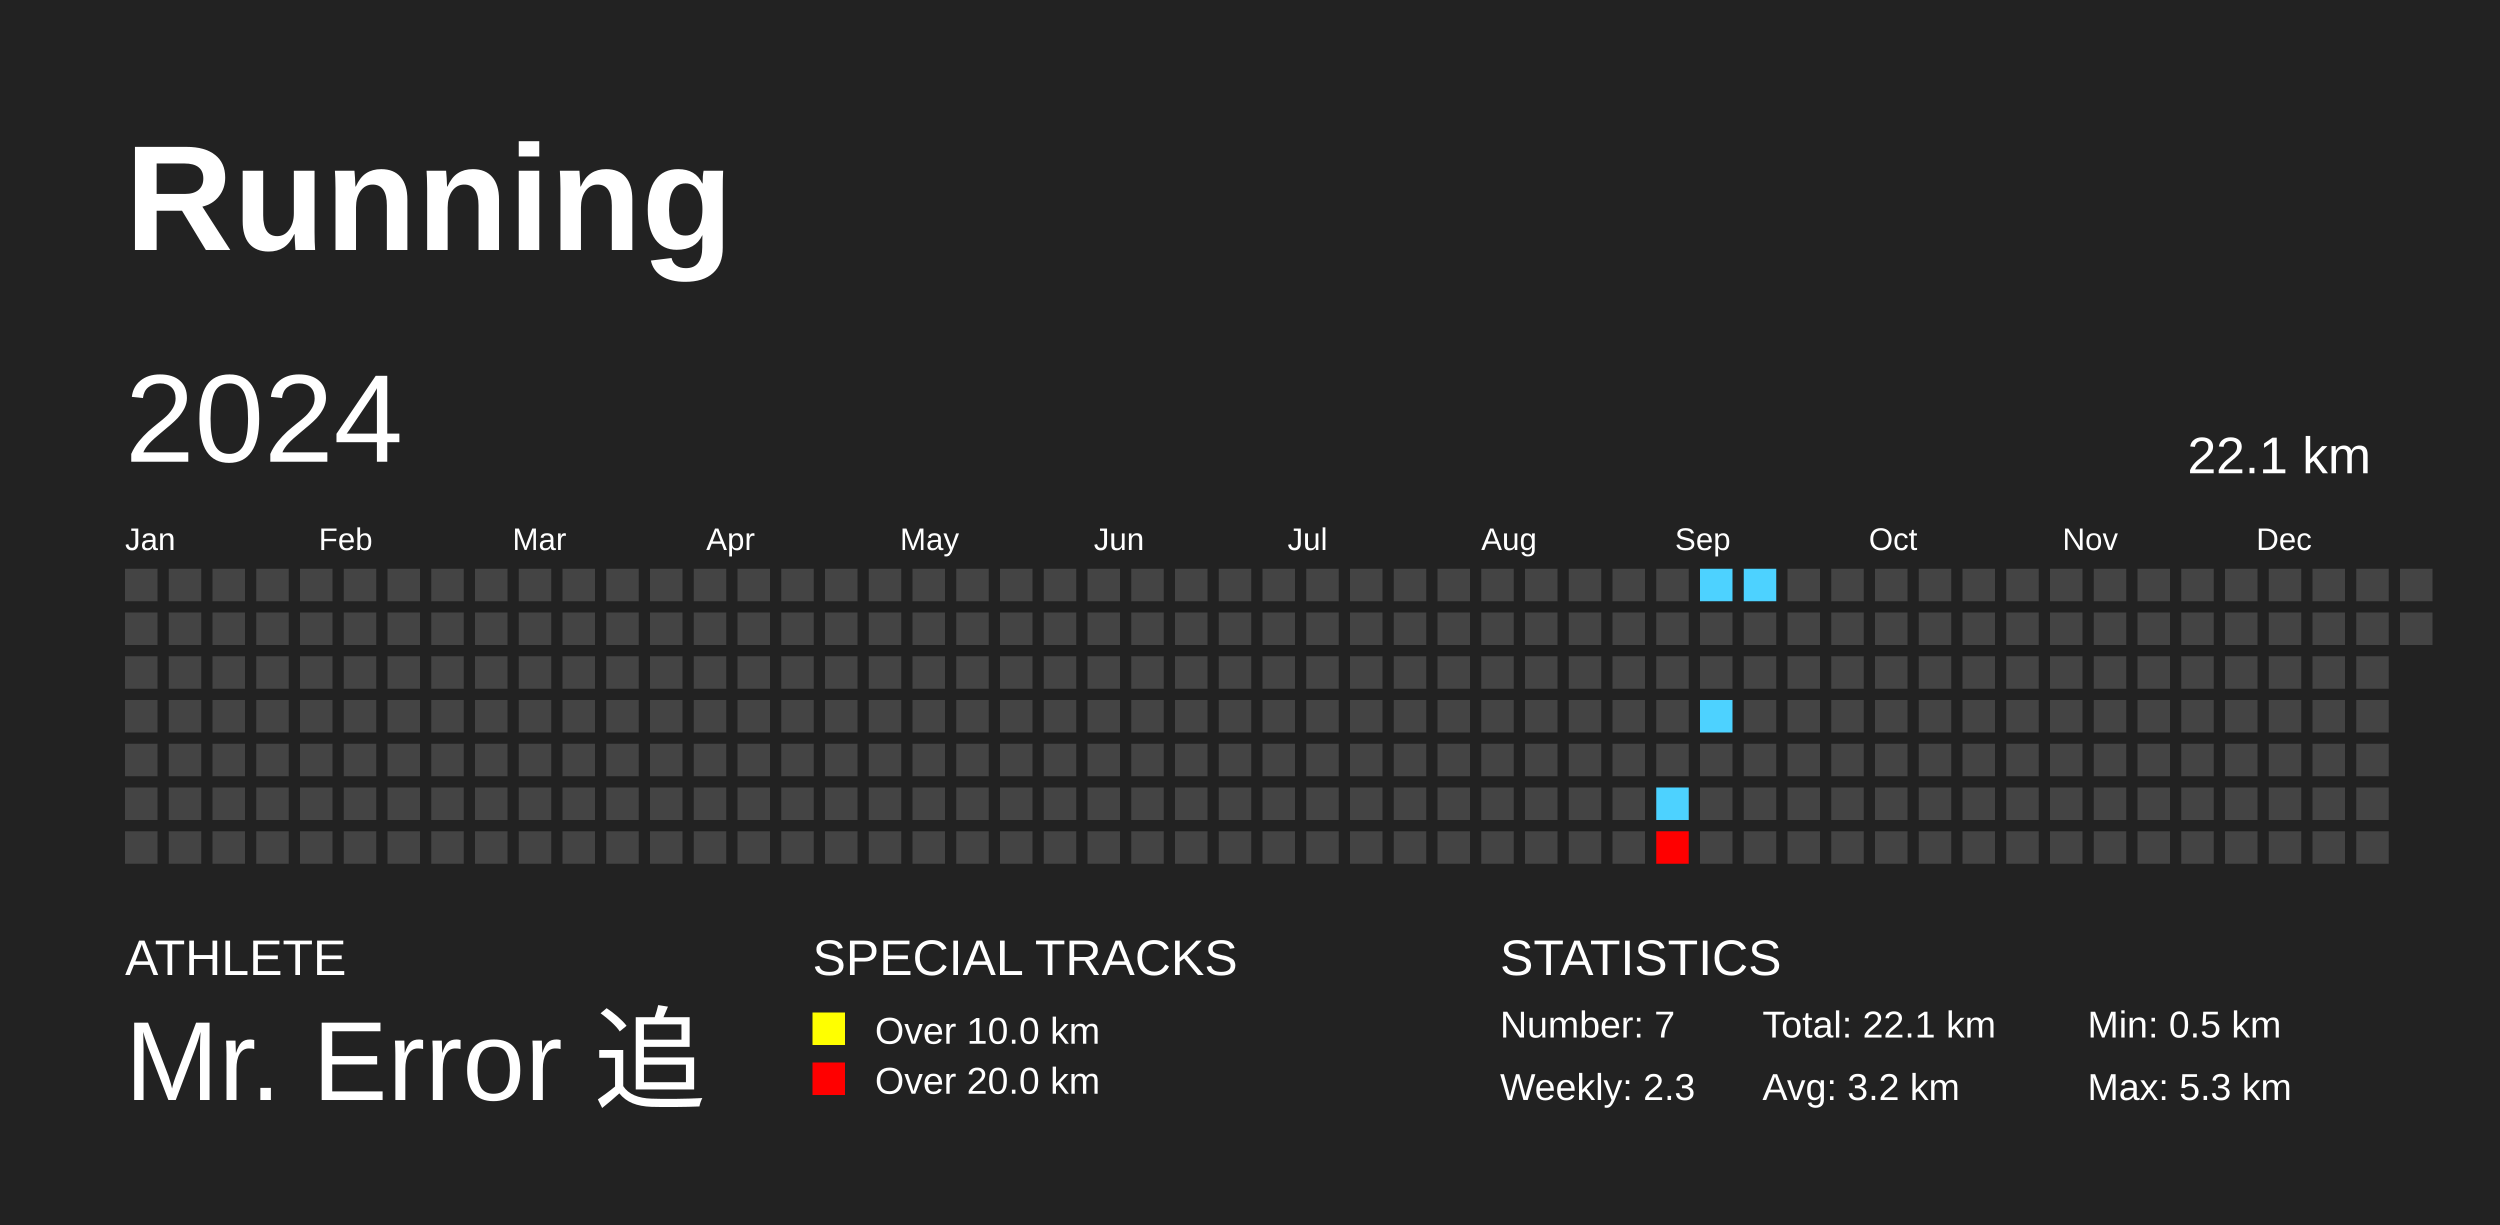
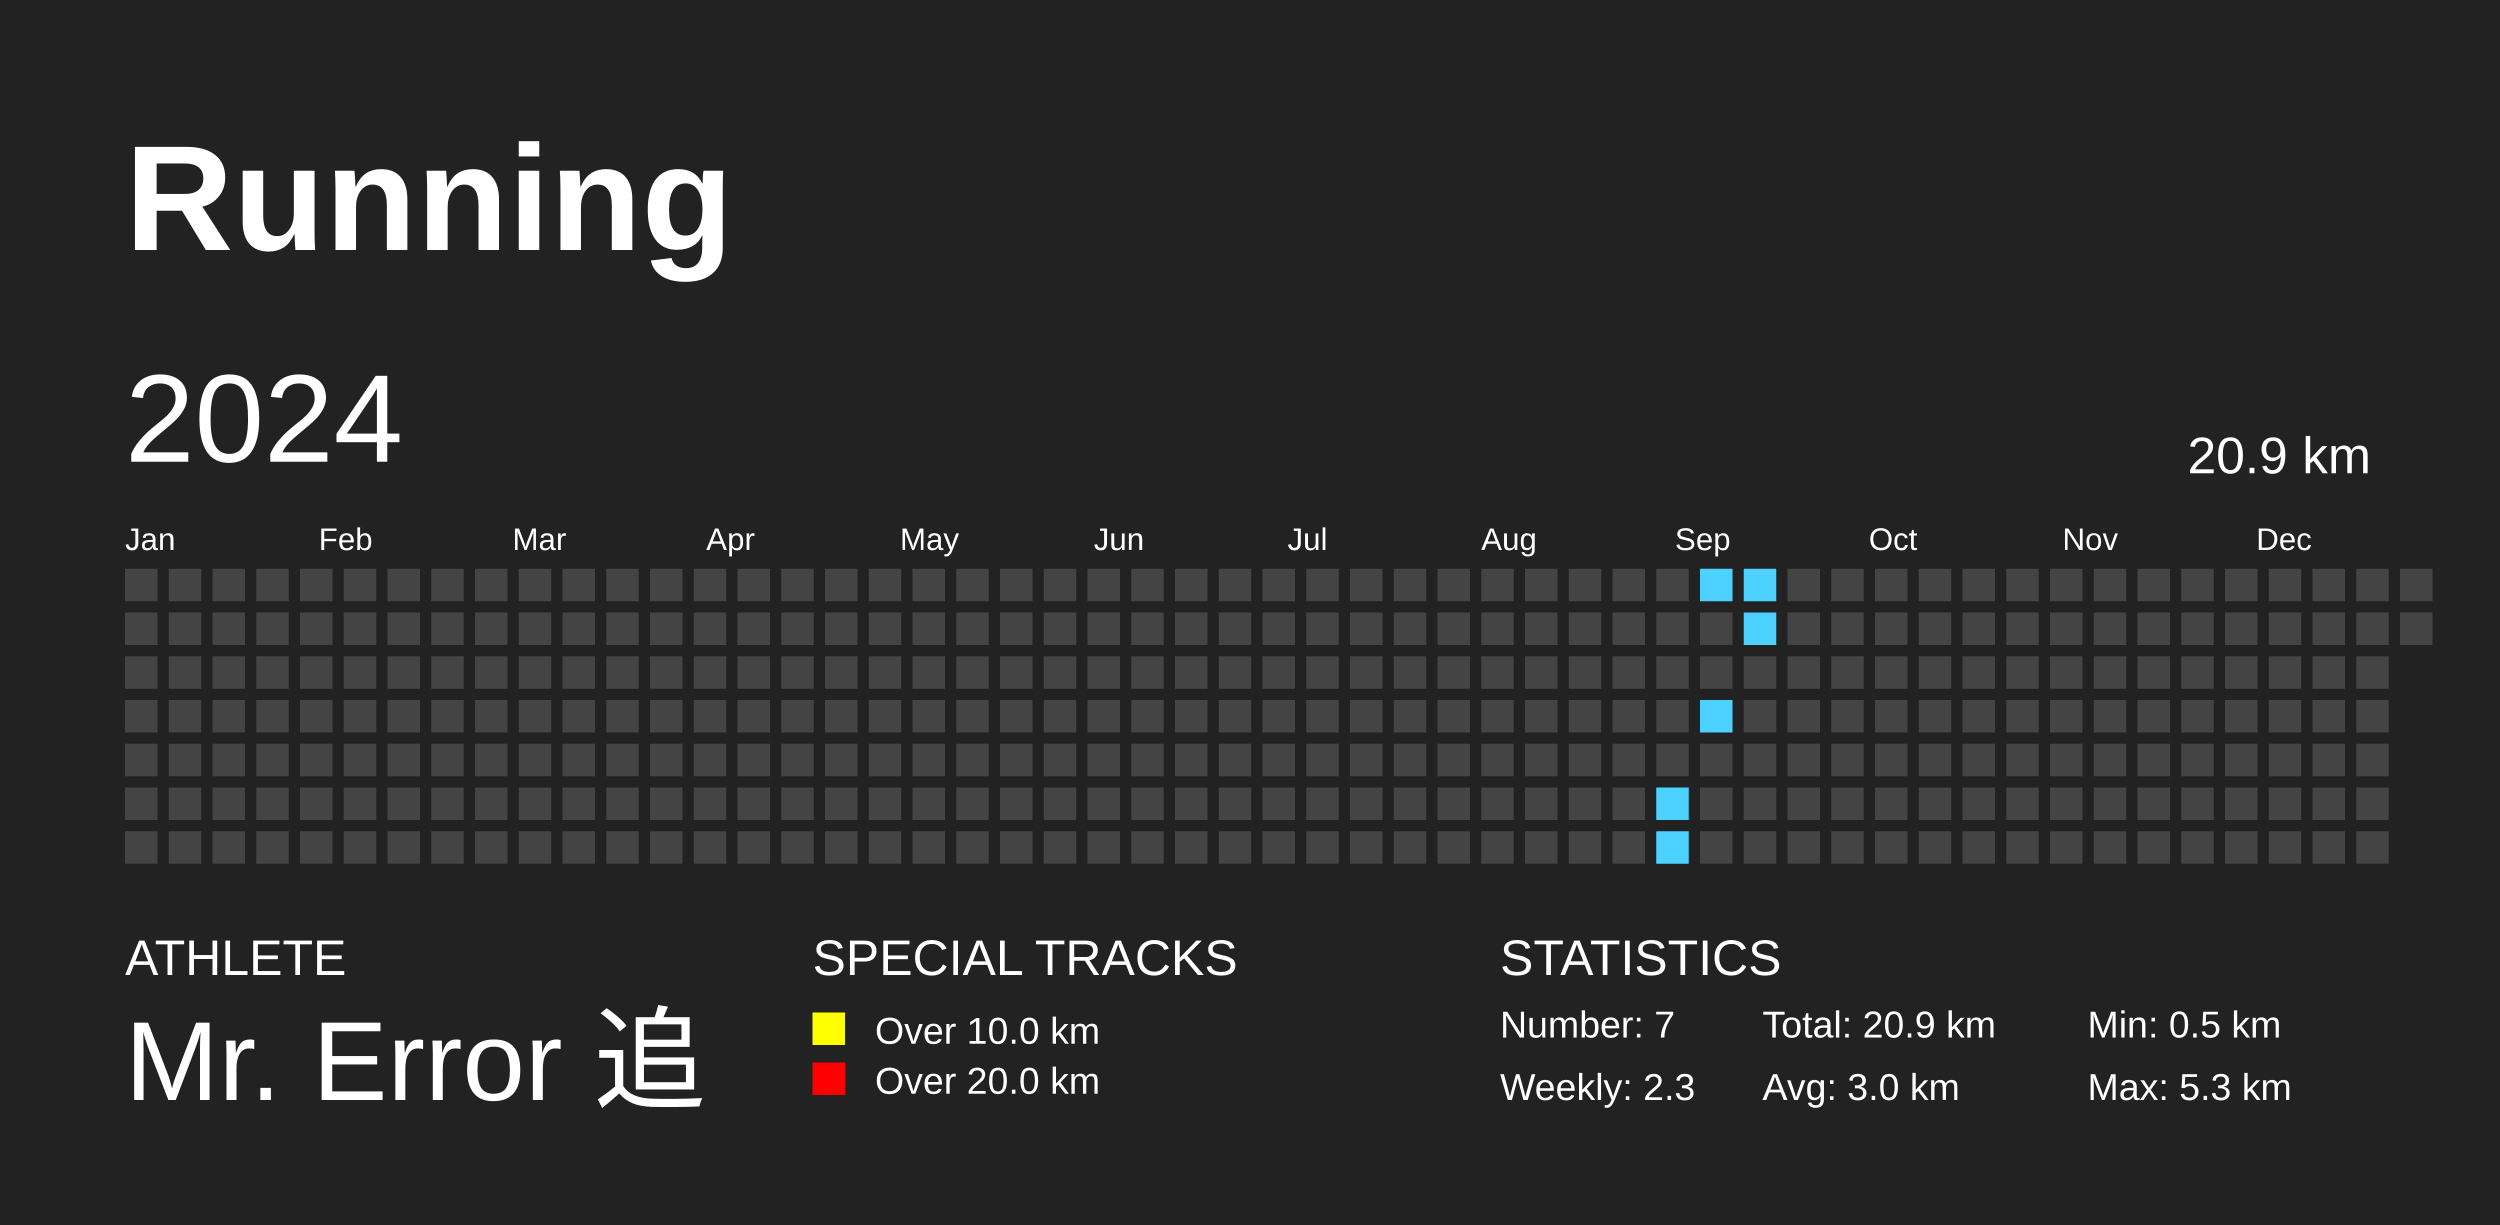
<svg xmlns="http://www.w3.org/2000/svg" baseProfile="full" height="98mm" version="1.1" viewBox="0,0,200,98" width="200mm">
  <defs />
  <rect fill="#222222" height="98" width="200" x="0" y="0" />
  <text fill="#FFFFFF" style="font-size:12px; font-family:Arial; font-weight:bold;" x="10" y="20">Running</text>
  <text fill="#FFFFFF" style="font-size:4px; font-family:Arial" x="10" y="78">ATHLETE</text>
  <text fill="#FFFFFF" style="font-size:9px; font-family:Arial" x="10" y="88">Mr. Error 追</text>
  <text fill="#FFFFFF" style="font-size:4px; font-family:Arial" x="65" y="78">SPECIAL TRACKS</text>
  <rect fill="yellow" height="2.6" width="2.6" x="65" y="81" />
  <text fill="#FFFFFF" style="font-size:3px; font-family:Arial" x="70" y="83.5">Over 10.0 km</text>
  <rect fill="red" height="2.6" width="2.6" x="65" y="85" />
  <text fill="#FFFFFF" style="font-size:3px; font-family:Arial" x="70" y="87.5">Over 20.0 km</text>
  <text fill="#FFFFFF" style="font-size:4px; font-family:Arial" x="120" y="78">STATISTICS</text>
  <text fill="#FFFFFF" style="font-size:3px; font-family:Arial" x="120" y="83">Number: 7</text>
  <text fill="#FFFFFF" style="font-size:3px; font-family:Arial" x="120" y="88">Weekly: 2.3</text>
-   <text fill="#FFFFFF" style="font-size:3px; font-family:Arial" x="141" y="83">Total: 22.1 km</text>
-   <text fill="#FFFFFF" style="font-size:3px; font-family:Arial" x="141" y="88">Avg: 3.2 km</text>
+   <text fill="#FFFFFF" style="font-size:3px; font-family:Arial" x="141" y="83">Total: 20.9 km</text>
+   <text fill="#FFFFFF" style="font-size:3px; font-family:Arial" x="141" y="88">Avg: 3.0 km</text>
  <text fill="#FFFFFF" style="font-size:3px; font-family:Arial" x="167" y="83">Min: 0.5 km</text>
  <text fill="#FFFFFF" style="font-size:3px; font-family:Arial" x="167" y="88">Max: 5.3 km</text>
  <text dominant-baseline="hanging" fill="#FFFFFF" style="font-size:10.0px; font-family:Arial;" x="10" y="30">2024</text>
-   <text dominant-baseline="hanging" fill="#FFFFFF" style="font-size:4.125px; font-family:Arial;" x="175" y="35">22.1 km</text>
+   <text dominant-baseline="hanging" fill="#FFFFFF" style="font-size:4.125px; font-family:Arial;" x="175" y="35">20.9 km</text>
  <text fill="#FFFFFF" style="font-size:2.5px; font-family:Arial" x="10.0" y="44">Jan</text>
  <text fill="#FFFFFF" style="font-size:2.5px; font-family:Arial" x="25.5" y="44">Feb</text>
  <text fill="#FFFFFF" style="font-size:2.5px; font-family:Arial" x="41.0" y="44">Mar</text>
  <text fill="#FFFFFF" style="font-size:2.5px; font-family:Arial" x="56.5" y="44">Apr</text>
  <text fill="#FFFFFF" style="font-size:2.5px; font-family:Arial" x="72.0" y="44">May</text>
  <text fill="#FFFFFF" style="font-size:2.5px; font-family:Arial" x="87.5" y="44">Jun</text>
  <text fill="#FFFFFF" style="font-size:2.5px; font-family:Arial" x="103.0" y="44">Jul</text>
  <text fill="#FFFFFF" style="font-size:2.5px; font-family:Arial" x="118.5" y="44">Aug</text>
  <text fill="#FFFFFF" style="font-size:2.5px; font-family:Arial" x="134.0" y="44">Sep</text>
  <text fill="#FFFFFF" style="font-size:2.5px; font-family:Arial" x="149.5" y="44">Oct</text>
  <text fill="#FFFFFF" style="font-size:2.5px; font-family:Arial" x="165.0" y="44">Nov</text>
  <text fill="#FFFFFF" style="font-size:2.5px; font-family:Arial" x="180.5" y="44">Dec</text>
  <rect fill="#444444" height="2.6" width="2.6" x="10.0" y="45.5" />
  <rect fill="#444444" height="2.6" width="2.6" x="10.0" y="49.0" />
  <rect fill="#444444" height="2.6" width="2.6" x="10.0" y="52.5" />
  <rect fill="#444444" height="2.6" width="2.6" x="10.0" y="56.0" />
  <rect fill="#444444" height="2.6" width="2.6" x="10.0" y="59.5" />
  <rect fill="#444444" height="2.6" width="2.6" x="10.0" y="63.0" />
  <rect fill="#444444" height="2.6" width="2.6" x="10.0" y="66.5" />
  <rect fill="#444444" height="2.6" width="2.6" x="13.5" y="45.5" />
  <rect fill="#444444" height="2.6" width="2.6" x="13.5" y="49.0" />
  <rect fill="#444444" height="2.6" width="2.6" x="13.5" y="52.5" />
  <rect fill="#444444" height="2.6" width="2.6" x="13.5" y="56.0" />
  <rect fill="#444444" height="2.6" width="2.6" x="13.5" y="59.5" />
  <rect fill="#444444" height="2.6" width="2.6" x="13.5" y="63.0" />
  <rect fill="#444444" height="2.6" width="2.6" x="13.5" y="66.5" />
  <rect fill="#444444" height="2.6" width="2.6" x="17.0" y="45.5" />
  <rect fill="#444444" height="2.6" width="2.6" x="17.0" y="49.0" />
  <rect fill="#444444" height="2.6" width="2.6" x="17.0" y="52.5" />
  <rect fill="#444444" height="2.6" width="2.6" x="17.0" y="56.0" />
  <rect fill="#444444" height="2.6" width="2.6" x="17.0" y="59.5" />
  <rect fill="#444444" height="2.6" width="2.6" x="17.0" y="63.0" />
  <rect fill="#444444" height="2.6" width="2.6" x="17.0" y="66.5" />
  <rect fill="#444444" height="2.6" width="2.6" x="20.5" y="45.5" />
  <rect fill="#444444" height="2.6" width="2.6" x="20.5" y="49.0" />
  <rect fill="#444444" height="2.6" width="2.6" x="20.5" y="52.5" />
  <rect fill="#444444" height="2.6" width="2.6" x="20.5" y="56.0" />
  <rect fill="#444444" height="2.6" width="2.6" x="20.5" y="59.5" />
  <rect fill="#444444" height="2.6" width="2.6" x="20.5" y="63.0" />
  <rect fill="#444444" height="2.6" width="2.6" x="20.5" y="66.5" />
  <rect fill="#444444" height="2.6" width="2.6" x="24.0" y="45.5" />
  <rect fill="#444444" height="2.6" width="2.6" x="24.0" y="49.0" />
  <rect fill="#444444" height="2.6" width="2.6" x="24.0" y="52.5" />
  <rect fill="#444444" height="2.6" width="2.6" x="24.0" y="56.0" />
  <rect fill="#444444" height="2.6" width="2.6" x="24.0" y="59.5" />
  <rect fill="#444444" height="2.6" width="2.6" x="24.0" y="63.0" />
  <rect fill="#444444" height="2.6" width="2.6" x="24.0" y="66.5" />
  <rect fill="#444444" height="2.6" width="2.6" x="27.5" y="45.5" />
  <rect fill="#444444" height="2.6" width="2.6" x="27.5" y="49.0" />
  <rect fill="#444444" height="2.6" width="2.6" x="27.5" y="52.5" />
  <rect fill="#444444" height="2.6" width="2.6" x="27.5" y="56.0" />
  <rect fill="#444444" height="2.6" width="2.6" x="27.5" y="59.5" />
  <rect fill="#444444" height="2.6" width="2.6" x="27.5" y="63.0" />
  <rect fill="#444444" height="2.6" width="2.6" x="27.5" y="66.5" />
  <rect fill="#444444" height="2.6" width="2.6" x="31.0" y="45.5" />
  <rect fill="#444444" height="2.6" width="2.6" x="31.0" y="49.0" />
  <rect fill="#444444" height="2.6" width="2.6" x="31.0" y="52.5" />
  <rect fill="#444444" height="2.6" width="2.6" x="31.0" y="56.0" />
  <rect fill="#444444" height="2.6" width="2.6" x="31.0" y="59.5" />
  <rect fill="#444444" height="2.6" width="2.6" x="31.0" y="63.0" />
  <rect fill="#444444" height="2.6" width="2.6" x="31.0" y="66.5" />
  <rect fill="#444444" height="2.6" width="2.6" x="34.5" y="45.5" />
  <rect fill="#444444" height="2.6" width="2.6" x="34.5" y="49.0" />
  <rect fill="#444444" height="2.6" width="2.6" x="34.5" y="52.5" />
  <rect fill="#444444" height="2.6" width="2.6" x="34.5" y="56.0" />
  <rect fill="#444444" height="2.6" width="2.6" x="34.5" y="59.5" />
  <rect fill="#444444" height="2.6" width="2.6" x="34.5" y="63.0" />
  <rect fill="#444444" height="2.6" width="2.6" x="34.5" y="66.5" />
  <rect fill="#444444" height="2.6" width="2.6" x="38.0" y="45.5" />
  <rect fill="#444444" height="2.6" width="2.6" x="38.0" y="49.0" />
  <rect fill="#444444" height="2.6" width="2.6" x="38.0" y="52.5" />
  <rect fill="#444444" height="2.6" width="2.6" x="38.0" y="56.0" />
  <rect fill="#444444" height="2.6" width="2.6" x="38.0" y="59.5" />
  <rect fill="#444444" height="2.6" width="2.6" x="38.0" y="63.0" />
  <rect fill="#444444" height="2.6" width="2.6" x="38.0" y="66.5" />
  <rect fill="#444444" height="2.6" width="2.6" x="41.5" y="45.5" />
  <rect fill="#444444" height="2.6" width="2.6" x="41.5" y="49.0" />
  <rect fill="#444444" height="2.6" width="2.6" x="41.5" y="52.5" />
  <rect fill="#444444" height="2.6" width="2.6" x="41.5" y="56.0" />
  <rect fill="#444444" height="2.6" width="2.6" x="41.5" y="59.5" />
  <rect fill="#444444" height="2.6" width="2.6" x="41.5" y="63.0" />
  <rect fill="#444444" height="2.6" width="2.6" x="41.5" y="66.5" />
  <rect fill="#444444" height="2.6" width="2.6" x="45.0" y="45.5" />
  <rect fill="#444444" height="2.6" width="2.6" x="45.0" y="49.0" />
  <rect fill="#444444" height="2.6" width="2.6" x="45.0" y="52.5" />
  <rect fill="#444444" height="2.6" width="2.6" x="45.0" y="56.0" />
  <rect fill="#444444" height="2.6" width="2.6" x="45.0" y="59.5" />
  <rect fill="#444444" height="2.6" width="2.6" x="45.0" y="63.0" />
  <rect fill="#444444" height="2.6" width="2.6" x="45.0" y="66.5" />
  <rect fill="#444444" height="2.6" width="2.6" x="48.5" y="45.5" />
  <rect fill="#444444" height="2.6" width="2.6" x="48.5" y="49.0" />
  <rect fill="#444444" height="2.6" width="2.6" x="48.5" y="52.5" />
  <rect fill="#444444" height="2.6" width="2.6" x="48.5" y="56.0" />
  <rect fill="#444444" height="2.6" width="2.6" x="48.5" y="59.5" />
  <rect fill="#444444" height="2.6" width="2.6" x="48.5" y="63.0" />
  <rect fill="#444444" height="2.6" width="2.6" x="48.5" y="66.5" />
  <rect fill="#444444" height="2.6" width="2.6" x="52.0" y="45.5" />
  <rect fill="#444444" height="2.6" width="2.6" x="52.0" y="49.0" />
  <rect fill="#444444" height="2.6" width="2.6" x="52.0" y="52.5" />
  <rect fill="#444444" height="2.6" width="2.6" x="52.0" y="56.0" />
  <rect fill="#444444" height="2.6" width="2.6" x="52.0" y="59.5" />
  <rect fill="#444444" height="2.6" width="2.6" x="52.0" y="63.0" />
  <rect fill="#444444" height="2.6" width="2.6" x="52.0" y="66.5" />
  <rect fill="#444444" height="2.6" width="2.6" x="55.5" y="45.5" />
  <rect fill="#444444" height="2.6" width="2.6" x="55.5" y="49.0" />
  <rect fill="#444444" height="2.6" width="2.6" x="55.5" y="52.5" />
  <rect fill="#444444" height="2.6" width="2.6" x="55.5" y="56.0" />
  <rect fill="#444444" height="2.6" width="2.6" x="55.5" y="59.5" />
  <rect fill="#444444" height="2.6" width="2.6" x="55.5" y="63.0" />
  <rect fill="#444444" height="2.6" width="2.6" x="55.5" y="66.5" />
  <rect fill="#444444" height="2.6" width="2.6" x="59.0" y="45.5" />
  <rect fill="#444444" height="2.6" width="2.6" x="59.0" y="49.0" />
  <rect fill="#444444" height="2.6" width="2.6" x="59.0" y="52.5" />
  <rect fill="#444444" height="2.6" width="2.6" x="59.0" y="56.0" />
  <rect fill="#444444" height="2.6" width="2.6" x="59.0" y="59.5" />
  <rect fill="#444444" height="2.6" width="2.6" x="59.0" y="63.0" />
  <rect fill="#444444" height="2.6" width="2.6" x="59.0" y="66.5" />
  <rect fill="#444444" height="2.6" width="2.6" x="62.5" y="45.5" />
  <rect fill="#444444" height="2.6" width="2.6" x="62.5" y="49.0" />
  <rect fill="#444444" height="2.6" width="2.6" x="62.5" y="52.5" />
  <rect fill="#444444" height="2.6" width="2.6" x="62.5" y="56.0" />
  <rect fill="#444444" height="2.6" width="2.6" x="62.5" y="59.5" />
  <rect fill="#444444" height="2.6" width="2.6" x="62.5" y="63.0" />
  <rect fill="#444444" height="2.6" width="2.6" x="62.5" y="66.5" />
  <rect fill="#444444" height="2.6" width="2.6" x="66.0" y="45.5" />
  <rect fill="#444444" height="2.6" width="2.6" x="66.0" y="49.0" />
  <rect fill="#444444" height="2.6" width="2.6" x="66.0" y="52.5" />
  <rect fill="#444444" height="2.6" width="2.6" x="66.0" y="56.0" />
  <rect fill="#444444" height="2.6" width="2.6" x="66.0" y="59.5" />
  <rect fill="#444444" height="2.6" width="2.6" x="66.0" y="63.0" />
  <rect fill="#444444" height="2.6" width="2.6" x="66.0" y="66.5" />
  <rect fill="#444444" height="2.6" width="2.6" x="69.5" y="45.5" />
  <rect fill="#444444" height="2.6" width="2.6" x="69.5" y="49.0" />
  <rect fill="#444444" height="2.6" width="2.6" x="69.5" y="52.5" />
  <rect fill="#444444" height="2.6" width="2.6" x="69.5" y="56.0" />
  <rect fill="#444444" height="2.6" width="2.6" x="69.5" y="59.5" />
  <rect fill="#444444" height="2.6" width="2.6" x="69.5" y="63.0" />
  <rect fill="#444444" height="2.6" width="2.6" x="69.5" y="66.5" />
  <rect fill="#444444" height="2.6" width="2.6" x="73.0" y="45.5" />
  <rect fill="#444444" height="2.6" width="2.6" x="73.0" y="49.0" />
  <rect fill="#444444" height="2.6" width="2.6" x="73.0" y="52.5" />
  <rect fill="#444444" height="2.6" width="2.6" x="73.0" y="56.0" />
  <rect fill="#444444" height="2.6" width="2.6" x="73.0" y="59.5" />
  <rect fill="#444444" height="2.6" width="2.6" x="73.0" y="63.0" />
  <rect fill="#444444" height="2.6" width="2.6" x="73.0" y="66.5" />
  <rect fill="#444444" height="2.6" width="2.6" x="76.5" y="45.5" />
  <rect fill="#444444" height="2.6" width="2.6" x="76.5" y="49.0" />
  <rect fill="#444444" height="2.6" width="2.6" x="76.5" y="52.5" />
  <rect fill="#444444" height="2.6" width="2.6" x="76.5" y="56.0" />
  <rect fill="#444444" height="2.6" width="2.6" x="76.5" y="59.5" />
  <rect fill="#444444" height="2.6" width="2.6" x="76.5" y="63.0" />
  <rect fill="#444444" height="2.6" width="2.6" x="76.5" y="66.5" />
  <rect fill="#444444" height="2.6" width="2.6" x="80.0" y="45.5" />
  <rect fill="#444444" height="2.6" width="2.6" x="80.0" y="49.0" />
  <rect fill="#444444" height="2.6" width="2.6" x="80.0" y="52.5" />
  <rect fill="#444444" height="2.6" width="2.6" x="80.0" y="56.0" />
  <rect fill="#444444" height="2.6" width="2.6" x="80.0" y="59.5" />
  <rect fill="#444444" height="2.6" width="2.6" x="80.0" y="63.0" />
  <rect fill="#444444" height="2.6" width="2.6" x="80.0" y="66.5" />
  <rect fill="#444444" height="2.6" width="2.6" x="83.5" y="45.5" />
  <rect fill="#444444" height="2.6" width="2.6" x="83.5" y="49.0" />
  <rect fill="#444444" height="2.6" width="2.6" x="83.5" y="52.5" />
  <rect fill="#444444" height="2.6" width="2.6" x="83.5" y="56.0" />
  <rect fill="#444444" height="2.6" width="2.6" x="83.5" y="59.5" />
  <rect fill="#444444" height="2.6" width="2.6" x="83.5" y="63.0" />
  <rect fill="#444444" height="2.6" width="2.6" x="83.5" y="66.5" />
  <rect fill="#444444" height="2.6" width="2.6" x="87.0" y="45.5" />
  <rect fill="#444444" height="2.6" width="2.6" x="87.0" y="49.0" />
  <rect fill="#444444" height="2.6" width="2.6" x="87.0" y="52.5" />
  <rect fill="#444444" height="2.6" width="2.6" x="87.0" y="56.0" />
  <rect fill="#444444" height="2.6" width="2.6" x="87.0" y="59.5" />
  <rect fill="#444444" height="2.6" width="2.6" x="87.0" y="63.0" />
  <rect fill="#444444" height="2.6" width="2.6" x="87.0" y="66.5" />
  <rect fill="#444444" height="2.6" width="2.6" x="90.5" y="45.5" />
  <rect fill="#444444" height="2.6" width="2.6" x="90.5" y="49.0" />
  <rect fill="#444444" height="2.6" width="2.6" x="90.5" y="52.5" />
  <rect fill="#444444" height="2.6" width="2.6" x="90.5" y="56.0" />
  <rect fill="#444444" height="2.6" width="2.6" x="90.5" y="59.5" />
  <rect fill="#444444" height="2.6" width="2.6" x="90.5" y="63.0" />
  <rect fill="#444444" height="2.6" width="2.6" x="90.5" y="66.5" />
  <rect fill="#444444" height="2.6" width="2.6" x="94.0" y="45.5" />
  <rect fill="#444444" height="2.6" width="2.6" x="94.0" y="49.0" />
  <rect fill="#444444" height="2.6" width="2.6" x="94.0" y="52.5" />
  <rect fill="#444444" height="2.6" width="2.6" x="94.0" y="56.0" />
  <rect fill="#444444" height="2.6" width="2.6" x="94.0" y="59.5" />
  <rect fill="#444444" height="2.6" width="2.6" x="94.0" y="63.0" />
  <rect fill="#444444" height="2.6" width="2.6" x="94.0" y="66.5" />
  <rect fill="#444444" height="2.6" width="2.6" x="97.5" y="45.5" />
  <rect fill="#444444" height="2.6" width="2.6" x="97.5" y="49.0" />
  <rect fill="#444444" height="2.6" width="2.6" x="97.5" y="52.5" />
  <rect fill="#444444" height="2.6" width="2.6" x="97.5" y="56.0" />
  <rect fill="#444444" height="2.6" width="2.6" x="97.5" y="59.5" />
  <rect fill="#444444" height="2.6" width="2.6" x="97.5" y="63.0" />
  <rect fill="#444444" height="2.6" width="2.6" x="97.5" y="66.5" />
  <rect fill="#444444" height="2.6" width="2.6" x="101.0" y="45.5" />
  <rect fill="#444444" height="2.6" width="2.6" x="101.0" y="49.0" />
  <rect fill="#444444" height="2.6" width="2.6" x="101.0" y="52.5" />
  <rect fill="#444444" height="2.6" width="2.6" x="101.0" y="56.0" />
  <rect fill="#444444" height="2.6" width="2.6" x="101.0" y="59.5" />
  <rect fill="#444444" height="2.6" width="2.6" x="101.0" y="63.0" />
  <rect fill="#444444" height="2.6" width="2.6" x="101.0" y="66.5" />
  <rect fill="#444444" height="2.6" width="2.6" x="104.5" y="45.5" />
  <rect fill="#444444" height="2.6" width="2.6" x="104.5" y="49.0" />
  <rect fill="#444444" height="2.6" width="2.6" x="104.5" y="52.5" />
  <rect fill="#444444" height="2.6" width="2.6" x="104.5" y="56.0" />
  <rect fill="#444444" height="2.6" width="2.6" x="104.5" y="59.5" />
  <rect fill="#444444" height="2.6" width="2.6" x="104.5" y="63.0" />
  <rect fill="#444444" height="2.6" width="2.6" x="104.5" y="66.5" />
  <rect fill="#444444" height="2.6" width="2.6" x="108.0" y="45.5" />
  <rect fill="#444444" height="2.6" width="2.6" x="108.0" y="49.0" />
  <rect fill="#444444" height="2.6" width="2.6" x="108.0" y="52.5" />
  <rect fill="#444444" height="2.6" width="2.6" x="108.0" y="56.0" />
  <rect fill="#444444" height="2.6" width="2.6" x="108.0" y="59.5" />
  <rect fill="#444444" height="2.6" width="2.6" x="108.0" y="63.0" />
  <rect fill="#444444" height="2.6" width="2.6" x="108.0" y="66.5" />
  <rect fill="#444444" height="2.6" width="2.6" x="111.5" y="45.5" />
  <rect fill="#444444" height="2.6" width="2.6" x="111.5" y="49.0" />
  <rect fill="#444444" height="2.6" width="2.6" x="111.5" y="52.5" />
  <rect fill="#444444" height="2.6" width="2.6" x="111.5" y="56.0" />
  <rect fill="#444444" height="2.6" width="2.6" x="111.5" y="59.5" />
  <rect fill="#444444" height="2.6" width="2.6" x="111.5" y="63.0" />
  <rect fill="#444444" height="2.6" width="2.6" x="111.5" y="66.5" />
  <rect fill="#444444" height="2.6" width="2.6" x="115.0" y="45.5" />
  <rect fill="#444444" height="2.6" width="2.6" x="115.0" y="49.0" />
  <rect fill="#444444" height="2.6" width="2.6" x="115.0" y="52.5" />
  <rect fill="#444444" height="2.6" width="2.6" x="115.0" y="56.0" />
  <rect fill="#444444" height="2.6" width="2.6" x="115.0" y="59.5" />
  <rect fill="#444444" height="2.6" width="2.6" x="115.0" y="63.0" />
  <rect fill="#444444" height="2.6" width="2.6" x="115.0" y="66.5" />
  <rect fill="#444444" height="2.6" width="2.6" x="118.5" y="45.5" />
  <rect fill="#444444" height="2.6" width="2.6" x="118.5" y="49.0" />
  <rect fill="#444444" height="2.6" width="2.6" x="118.5" y="52.5" />
  <rect fill="#444444" height="2.6" width="2.6" x="118.5" y="56.0" />
  <rect fill="#444444" height="2.6" width="2.6" x="118.5" y="59.5" />
  <rect fill="#444444" height="2.6" width="2.6" x="118.5" y="63.0" />
  <rect fill="#444444" height="2.6" width="2.6" x="118.5" y="66.5" />
  <rect fill="#444444" height="2.6" width="2.6" x="122.0" y="45.5" />
  <rect fill="#444444" height="2.6" width="2.6" x="122.0" y="49.0" />
  <rect fill="#444444" height="2.6" width="2.6" x="122.0" y="52.5" />
  <rect fill="#444444" height="2.6" width="2.6" x="122.0" y="56.0" />
  <rect fill="#444444" height="2.6" width="2.6" x="122.0" y="59.5" />
  <rect fill="#444444" height="2.6" width="2.6" x="122.0" y="63.0" />
  <rect fill="#444444" height="2.6" width="2.6" x="122.0" y="66.5" />
  <rect fill="#444444" height="2.6" width="2.6" x="125.5" y="45.5" />
  <rect fill="#444444" height="2.6" width="2.6" x="125.5" y="49.0" />
  <rect fill="#444444" height="2.6" width="2.6" x="125.5" y="52.5" />
  <rect fill="#444444" height="2.6" width="2.6" x="125.5" y="56.0" />
  <rect fill="#444444" height="2.6" width="2.6" x="125.5" y="59.5" />
  <rect fill="#444444" height="2.6" width="2.6" x="125.5" y="63.0" />
  <rect fill="#444444" height="2.6" width="2.6" x="125.5" y="66.5" />
  <rect fill="#444444" height="2.6" width="2.6" x="129.0" y="45.5" />
  <rect fill="#444444" height="2.6" width="2.6" x="129.0" y="49.0" />
  <rect fill="#444444" height="2.6" width="2.6" x="129.0" y="52.5" />
  <rect fill="#444444" height="2.6" width="2.6" x="129.0" y="56.0" />
  <rect fill="#444444" height="2.6" width="2.6" x="129.0" y="59.5" />
  <rect fill="#444444" height="2.6" width="2.6" x="129.0" y="63.0" />
  <rect fill="#444444" height="2.6" width="2.6" x="129.0" y="66.5" />
  <rect fill="#444444" height="2.6" width="2.6" x="132.5" y="45.5" />
  <rect fill="#444444" height="2.6" width="2.6" x="132.5" y="49.0" />
  <rect fill="#444444" height="2.6" width="2.6" x="132.5" y="52.5" />
  <rect fill="#444444" height="2.6" width="2.6" x="132.5" y="56.0" />
  <rect fill="#444444" height="2.6" width="2.6" x="132.5" y="59.5" />
  <rect fill="#4dd2ff" height="2.6" width="2.6" x="132.5" y="63.0" />
-   <rect fill="#ff0000" height="2.6" width="2.6" x="132.5" y="66.5" />
+   <rect fill="#4dd2ff" height="2.6" width="2.6" x="132.5" y="66.5" />
  <rect fill="#4dd2ff" height="2.6" width="2.6" x="136.0" y="45.5" />
  <rect fill="#444444" height="2.6" width="2.6" x="136.0" y="49.0" />
  <rect fill="#444444" height="2.6" width="2.6" x="136.0" y="52.5" />
  <rect fill="#4dd2ff" height="2.6" width="2.6" x="136.0" y="56.0" />
  <rect fill="#444444" height="2.6" width="2.6" x="136.0" y="59.5" />
  <rect fill="#444444" height="2.6" width="2.6" x="136.0" y="63.0" />
  <rect fill="#444444" height="2.6" width="2.6" x="136.0" y="66.5" />
  <rect fill="#4dd2ff" height="2.6" width="2.6" x="139.5" y="45.5" />
-   <rect fill="#444444" height="2.6" width="2.6" x="139.5" y="49.0" />
+   <rect fill="#4dd2ff" height="2.6" width="2.6" x="139.5" y="49.0" />
  <rect fill="#444444" height="2.6" width="2.6" x="139.5" y="52.5" />
  <rect fill="#444444" height="2.6" width="2.6" x="139.5" y="56.0" />
  <rect fill="#444444" height="2.6" width="2.6" x="139.5" y="59.5" />
  <rect fill="#444444" height="2.6" width="2.6" x="139.5" y="63.0" />
  <rect fill="#444444" height="2.6" width="2.6" x="139.5" y="66.5" />
  <rect fill="#444444" height="2.6" width="2.6" x="143.0" y="45.5" />
  <rect fill="#444444" height="2.6" width="2.6" x="143.0" y="49.0" />
  <rect fill="#444444" height="2.6" width="2.6" x="143.0" y="52.5" />
  <rect fill="#444444" height="2.6" width="2.6" x="143.0" y="56.0" />
  <rect fill="#444444" height="2.6" width="2.6" x="143.0" y="59.5" />
  <rect fill="#444444" height="2.6" width="2.6" x="143.0" y="63.0" />
  <rect fill="#444444" height="2.6" width="2.6" x="143.0" y="66.5" />
  <rect fill="#444444" height="2.6" width="2.6" x="146.5" y="45.5" />
  <rect fill="#444444" height="2.6" width="2.6" x="146.5" y="49.0" />
  <rect fill="#444444" height="2.6" width="2.6" x="146.5" y="52.5" />
  <rect fill="#444444" height="2.6" width="2.6" x="146.5" y="56.0" />
  <rect fill="#444444" height="2.6" width="2.6" x="146.5" y="59.5" />
  <rect fill="#444444" height="2.6" width="2.6" x="146.5" y="63.0" />
  <rect fill="#444444" height="2.6" width="2.6" x="146.5" y="66.5" />
  <rect fill="#444444" height="2.6" width="2.6" x="150.0" y="45.5" />
  <rect fill="#444444" height="2.6" width="2.6" x="150.0" y="49.0" />
  <rect fill="#444444" height="2.6" width="2.6" x="150.0" y="52.5" />
  <rect fill="#444444" height="2.6" width="2.6" x="150.0" y="56.0" />
  <rect fill="#444444" height="2.6" width="2.6" x="150.0" y="59.5" />
  <rect fill="#444444" height="2.6" width="2.6" x="150.0" y="63.0" />
  <rect fill="#444444" height="2.6" width="2.6" x="150.0" y="66.5" />
  <rect fill="#444444" height="2.6" width="2.6" x="153.5" y="45.5" />
  <rect fill="#444444" height="2.6" width="2.6" x="153.5" y="49.0" />
  <rect fill="#444444" height="2.6" width="2.6" x="153.5" y="52.5" />
  <rect fill="#444444" height="2.6" width="2.6" x="153.5" y="56.0" />
  <rect fill="#444444" height="2.6" width="2.6" x="153.5" y="59.5" />
  <rect fill="#444444" height="2.6" width="2.6" x="153.5" y="63.0" />
  <rect fill="#444444" height="2.6" width="2.6" x="153.5" y="66.5" />
  <rect fill="#444444" height="2.6" width="2.6" x="157.0" y="45.5" />
  <rect fill="#444444" height="2.6" width="2.6" x="157.0" y="49.0" />
  <rect fill="#444444" height="2.6" width="2.6" x="157.0" y="52.5" />
  <rect fill="#444444" height="2.6" width="2.6" x="157.0" y="56.0" />
  <rect fill="#444444" height="2.6" width="2.6" x="157.0" y="59.5" />
  <rect fill="#444444" height="2.6" width="2.6" x="157.0" y="63.0" />
  <rect fill="#444444" height="2.6" width="2.6" x="157.0" y="66.5" />
  <rect fill="#444444" height="2.6" width="2.6" x="160.5" y="45.5" />
  <rect fill="#444444" height="2.6" width="2.6" x="160.5" y="49.0" />
  <rect fill="#444444" height="2.6" width="2.6" x="160.5" y="52.5" />
  <rect fill="#444444" height="2.6" width="2.6" x="160.5" y="56.0" />
  <rect fill="#444444" height="2.6" width="2.6" x="160.5" y="59.5" />
  <rect fill="#444444" height="2.6" width="2.6" x="160.5" y="63.0" />
  <rect fill="#444444" height="2.6" width="2.6" x="160.5" y="66.5" />
  <rect fill="#444444" height="2.6" width="2.6" x="164.0" y="45.5" />
  <rect fill="#444444" height="2.6" width="2.6" x="164.0" y="49.0" />
  <rect fill="#444444" height="2.6" width="2.6" x="164.0" y="52.5" />
  <rect fill="#444444" height="2.6" width="2.6" x="164.0" y="56.0" />
  <rect fill="#444444" height="2.6" width="2.6" x="164.0" y="59.5" />
  <rect fill="#444444" height="2.6" width="2.6" x="164.0" y="63.0" />
  <rect fill="#444444" height="2.6" width="2.6" x="164.0" y="66.5" />
  <rect fill="#444444" height="2.6" width="2.6" x="167.5" y="45.5" />
  <rect fill="#444444" height="2.6" width="2.6" x="167.5" y="49.0" />
  <rect fill="#444444" height="2.6" width="2.6" x="167.5" y="52.5" />
  <rect fill="#444444" height="2.6" width="2.6" x="167.5" y="56.0" />
  <rect fill="#444444" height="2.6" width="2.6" x="167.5" y="59.5" />
  <rect fill="#444444" height="2.6" width="2.6" x="167.5" y="63.0" />
  <rect fill="#444444" height="2.6" width="2.6" x="167.5" y="66.5" />
  <rect fill="#444444" height="2.6" width="2.6" x="171.0" y="45.5" />
  <rect fill="#444444" height="2.6" width="2.6" x="171.0" y="49.0" />
  <rect fill="#444444" height="2.6" width="2.6" x="171.0" y="52.5" />
  <rect fill="#444444" height="2.6" width="2.6" x="171.0" y="56.0" />
  <rect fill="#444444" height="2.6" width="2.6" x="171.0" y="59.5" />
  <rect fill="#444444" height="2.6" width="2.6" x="171.0" y="63.0" />
  <rect fill="#444444" height="2.6" width="2.6" x="171.0" y="66.5" />
  <rect fill="#444444" height="2.6" width="2.6" x="174.5" y="45.5" />
  <rect fill="#444444" height="2.6" width="2.6" x="174.5" y="49.0" />
  <rect fill="#444444" height="2.6" width="2.6" x="174.5" y="52.5" />
  <rect fill="#444444" height="2.6" width="2.6" x="174.5" y="56.0" />
  <rect fill="#444444" height="2.6" width="2.6" x="174.5" y="59.5" />
  <rect fill="#444444" height="2.6" width="2.6" x="174.5" y="63.0" />
  <rect fill="#444444" height="2.6" width="2.6" x="174.5" y="66.5" />
  <rect fill="#444444" height="2.6" width="2.6" x="178.0" y="45.5" />
  <rect fill="#444444" height="2.6" width="2.6" x="178.0" y="49.0" />
  <rect fill="#444444" height="2.6" width="2.6" x="178.0" y="52.5" />
  <rect fill="#444444" height="2.6" width="2.6" x="178.0" y="56.0" />
  <rect fill="#444444" height="2.6" width="2.6" x="178.0" y="59.5" />
  <rect fill="#444444" height="2.6" width="2.6" x="178.0" y="63.0" />
  <rect fill="#444444" height="2.6" width="2.6" x="178.0" y="66.5" />
  <rect fill="#444444" height="2.6" width="2.6" x="181.5" y="45.5" />
  <rect fill="#444444" height="2.6" width="2.6" x="181.5" y="49.0" />
  <rect fill="#444444" height="2.6" width="2.6" x="181.5" y="52.5" />
  <rect fill="#444444" height="2.6" width="2.6" x="181.5" y="56.0" />
  <rect fill="#444444" height="2.6" width="2.6" x="181.5" y="59.5" />
  <rect fill="#444444" height="2.6" width="2.6" x="181.5" y="63.0" />
  <rect fill="#444444" height="2.6" width="2.6" x="181.5" y="66.5" />
  <rect fill="#444444" height="2.6" width="2.6" x="185.0" y="45.5" />
  <rect fill="#444444" height="2.6" width="2.6" x="185.0" y="49.0" />
  <rect fill="#444444" height="2.6" width="2.6" x="185.0" y="52.5" />
  <rect fill="#444444" height="2.6" width="2.6" x="185.0" y="56.0" />
  <rect fill="#444444" height="2.6" width="2.6" x="185.0" y="59.5" />
  <rect fill="#444444" height="2.6" width="2.6" x="185.0" y="63.0" />
  <rect fill="#444444" height="2.6" width="2.6" x="185.0" y="66.5" />
  <rect fill="#444444" height="2.6" width="2.6" x="188.5" y="45.5" />
  <rect fill="#444444" height="2.6" width="2.6" x="188.5" y="49.0" />
  <rect fill="#444444" height="2.6" width="2.6" x="188.5" y="52.5" />
  <rect fill="#444444" height="2.6" width="2.6" x="188.5" y="56.0" />
  <rect fill="#444444" height="2.6" width="2.6" x="188.5" y="59.5" />
  <rect fill="#444444" height="2.6" width="2.6" x="188.5" y="63.0" />
  <rect fill="#444444" height="2.6" width="2.6" x="188.5" y="66.5" />
  <rect fill="#444444" height="2.6" width="2.6" x="192.0" y="45.5" />
  <rect fill="#444444" height="2.6" width="2.6" x="192.0" y="49.0" />
</svg>
